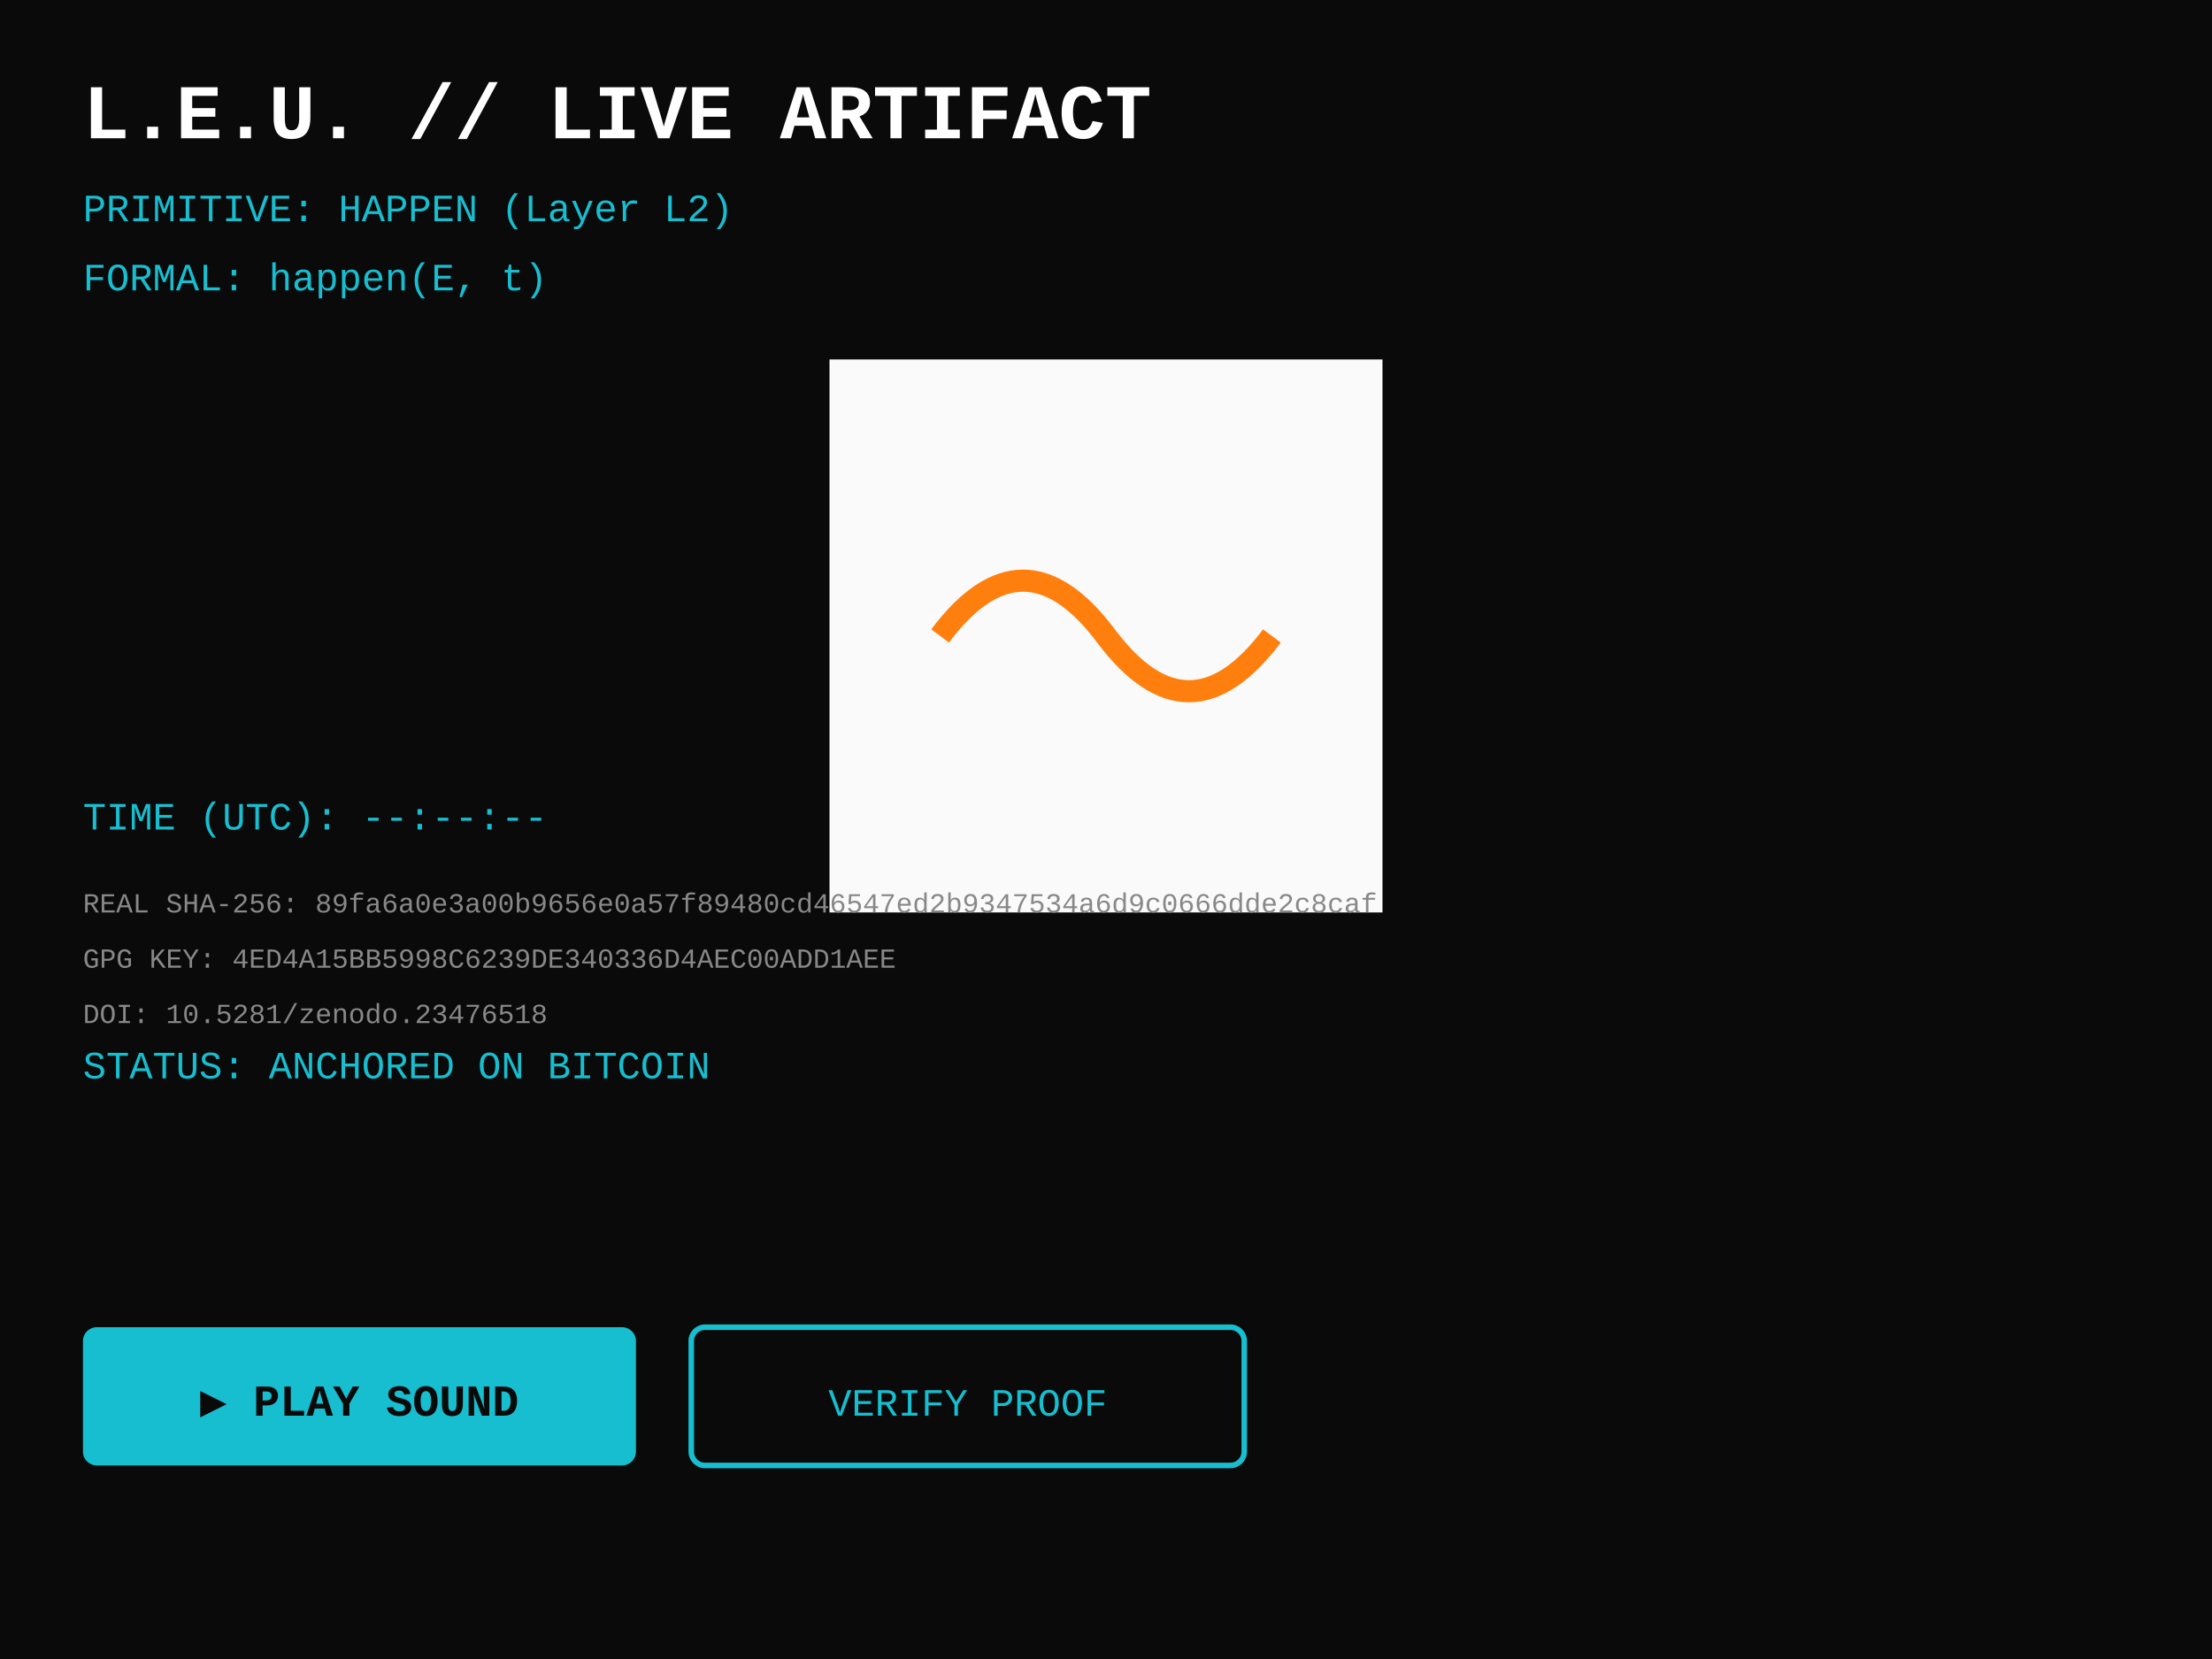
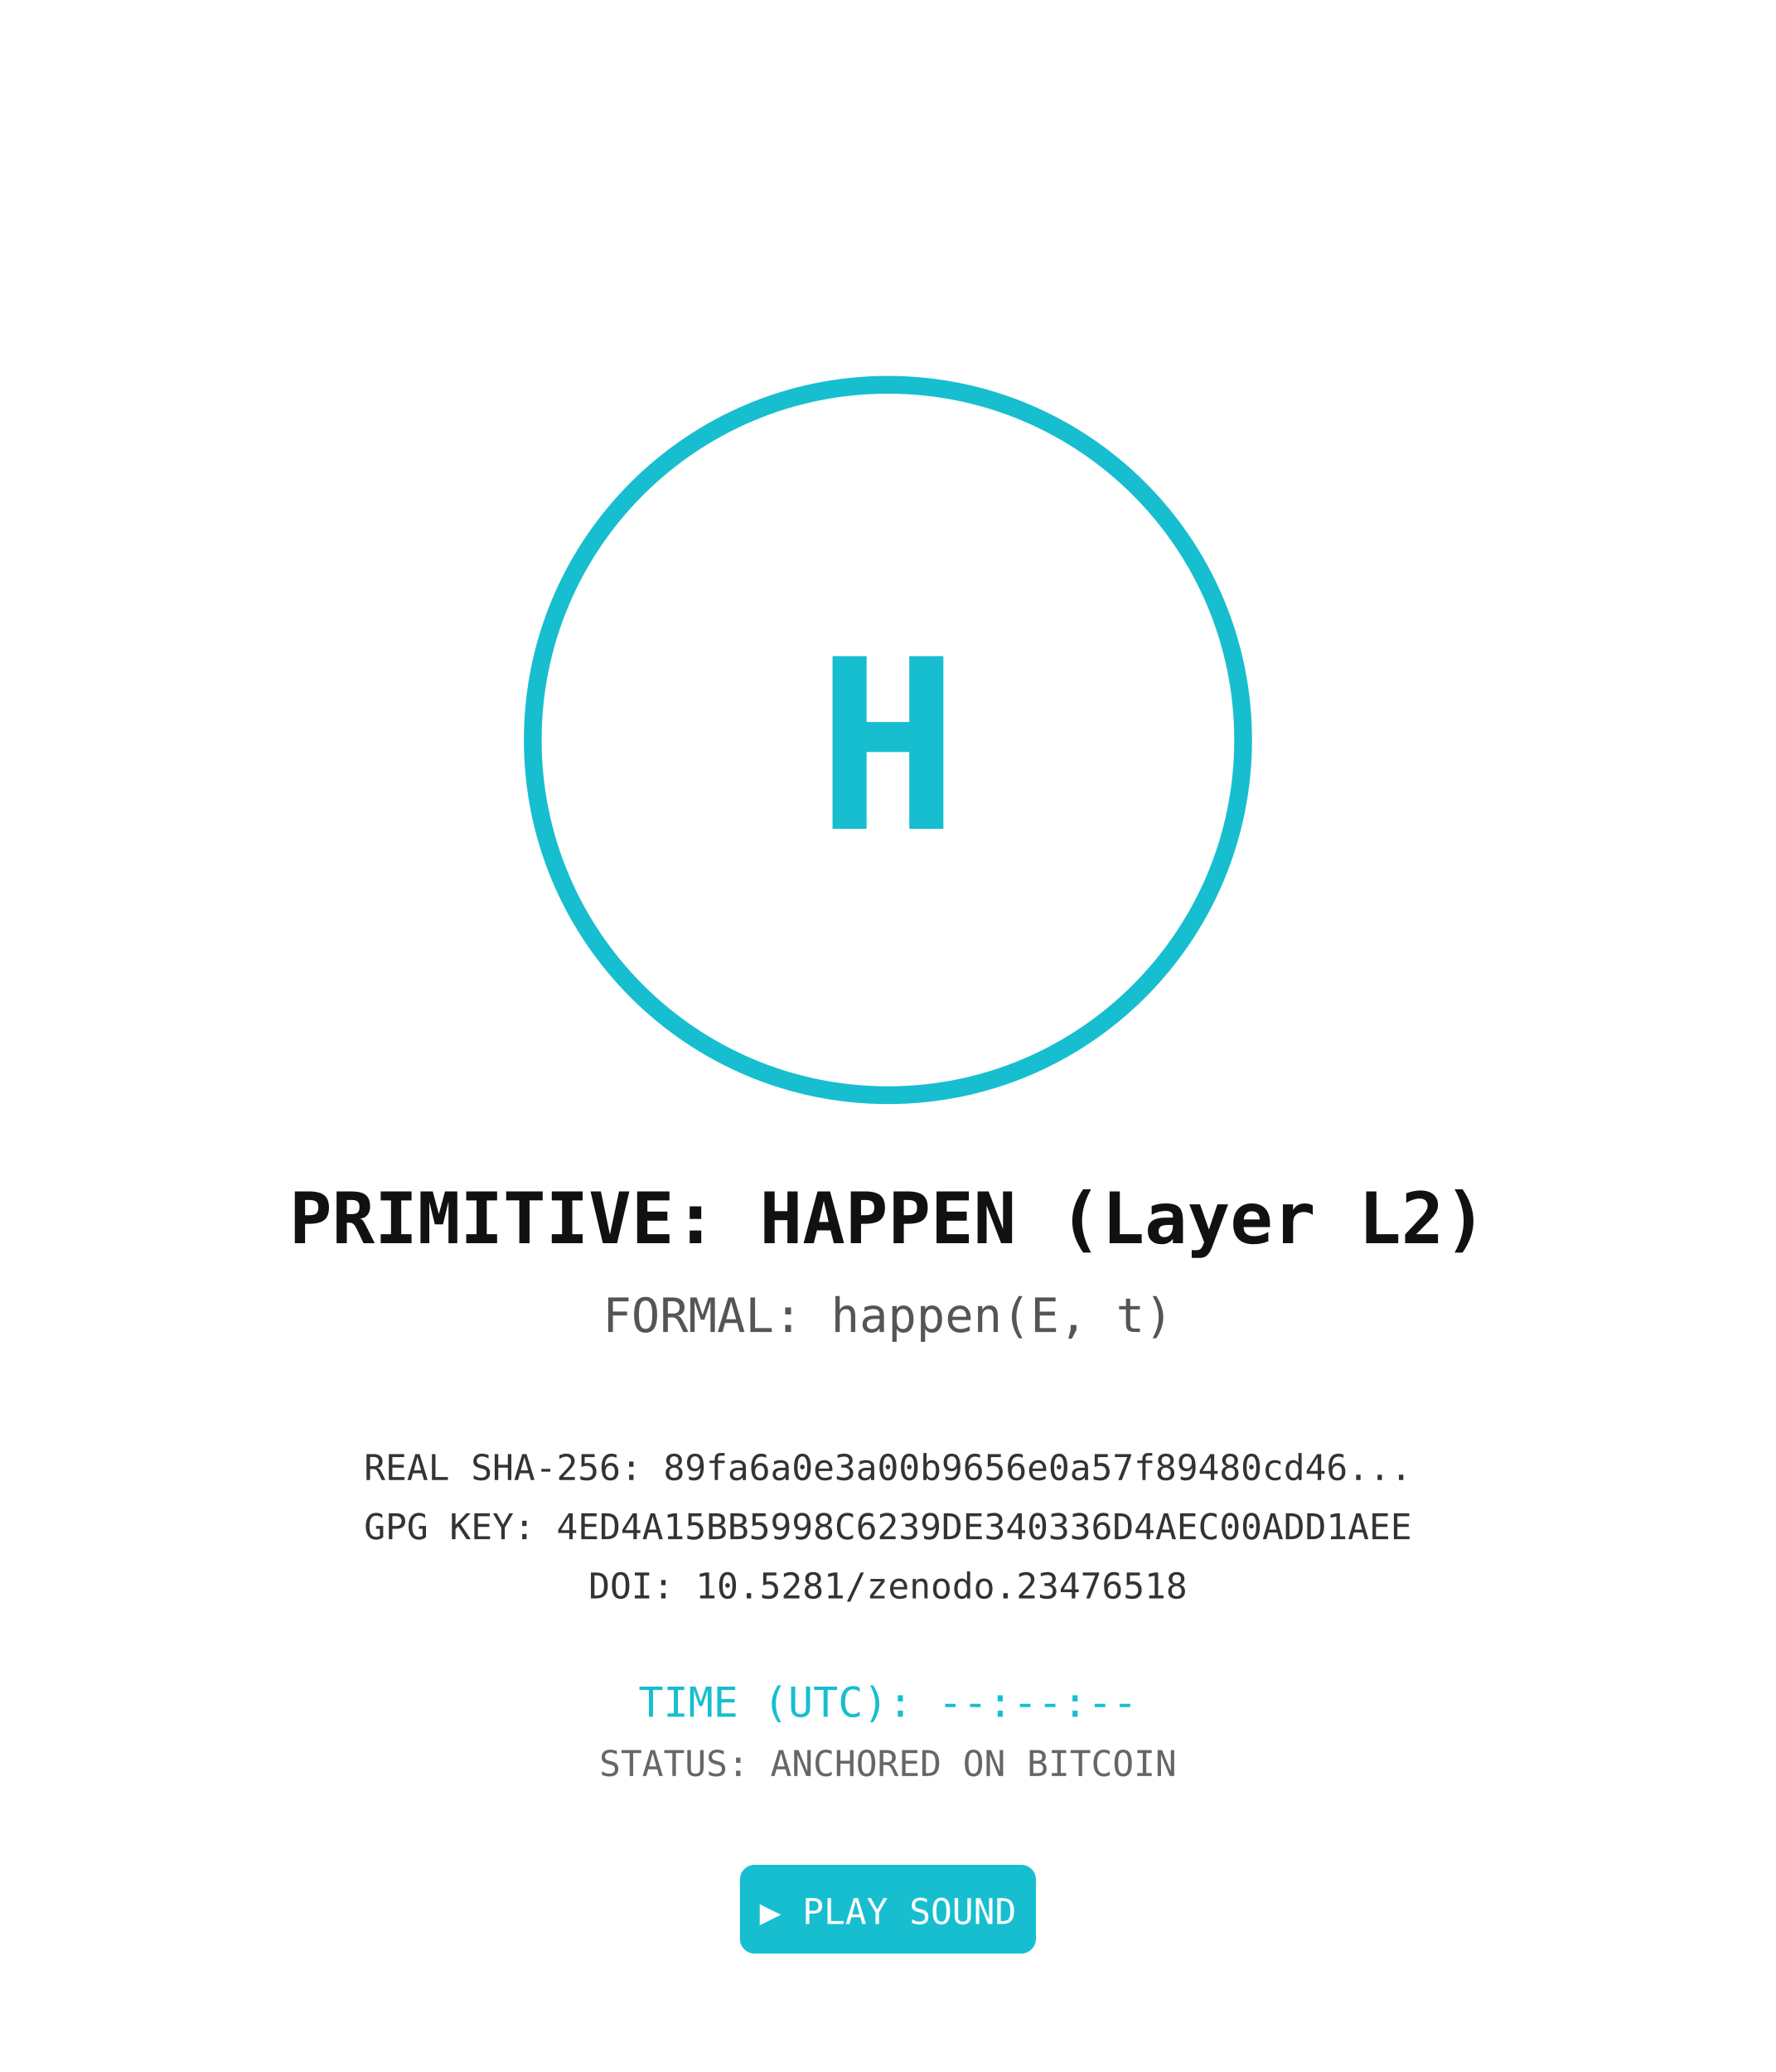
- <svg xmlns="http://www.w3.org/2000/svg" width="800" height="600" viewBox="0 0 800 600">
-   <rect width="100%" height="100%" fill="#0a0a0a" />
-   <style>
-     .hud { font-family: 'Courier New', monospace; fill: #17becf; font-size: 14px; }
-     .title { font-family: 'Courier New', monospace; fill: #ffffff; font-size: 28px; font-weight: bold; }
-     .hash { font-family: 'Courier New', monospace; fill: #888; font-size: 10px; }
-     .btn { cursor: pointer; }
-     .btn:hover { opacity: 0.8; }
- </style>
-   <text x="30" y="50" class="title">L.E.U. // LIVE ARTIFACT</text>
-   <text x="30" y="80" class="hud">PRIMITIVE: HAPPEN (Layer L2)</text>
-   <text x="30" y="105" class="hud">FORMAL: happen(E, t)</text>
-   <g transform="translate(300.0, 130.0) scale(2)">
-     <defs>
-       <marker id="arrow" markerWidth="10" markerHeight="10" refX="9" refY="3" orient="auto">
-         <polygon points="0 0, 10 3, 0 6" fill="#d62728" />
-       </marker>
-     </defs>
-     <rect width="100" height="100" fill="#fafafa" />
-     <path d="M20,50 Q35,30 50,50 T80,50" fill="none" stroke="#ff7f0e" stroke-width="4" />
-   </g>
-   <text x="30" y="300" class="hud">TIME (UTC): <tspan id="clock">--:--:--</tspan>
+ <svg xmlns="http://www.w3.org/2000/svg" width="600" height="700" viewBox="0 0 600 700">
+   <rect width="100%" height="100%" fill="#ffffff" />
+   <circle cx="300" cy="250" r="120" fill="none" stroke="#17becf" stroke-width="6" />
+   <text x="300" y="280" font-family="monospace" font-size="80" fill="#17becf" text-anchor="middle" font-weight="bold">H</text>
+   <text x="300" y="420" font-family="monospace" font-size="24" fill="#111" text-anchor="middle" font-weight="bold">PRIMITIVE: HAPPEN (Layer L2)</text>
+   <text x="300" y="450" font-family="monospace" font-size="16" fill="#555" text-anchor="middle">FORMAL: happen(E, t)</text>
+   <text x="300" y="500" font-family="monospace" font-size="12" fill="#333" text-anchor="middle">REAL SHA-256: 89fa6a0e3a00b9656e0a57f89480cd46...</text>
+   <text x="300" y="520" font-family="monospace" font-size="12" fill="#333" text-anchor="middle">GPG KEY: 4ED4A15BB5998C6239DE340336D4AEC00ADD1AEE</text>
+   <text x="300" y="540" font-family="monospace" font-size="12" fill="#333" text-anchor="middle">DOI: 10.5281/zenodo.23476518</text>
+   <text x="300" y="580" font-family="monospace" font-size="14" fill="#17becf" text-anchor="middle">TIME (UTC): <tspan id="clock">--:--:--</tspan>
  </text>
-   <text x="30" y="330" class="hash">REAL SHA-256: 89fa6a0e3a00b9656e0a57f89480cd46547ed2b9347534a6d9c0666dde2c8caf</text>
-   <text x="30" y="350" class="hash">GPG KEY: 4ED4A15BB5998C6239DE340336D4AEC00ADD1AEE</text>
-   <text x="30" y="370" class="hash">DOI: 10.5281/zenodo.23476518</text>
-   <text x="30" y="390" class="hud">STATUS: ANCHORED ON BITCOIN</text>
-   <g class="btn">
-     <rect x="30" y="480" width="200" height="50" fill="#17becf" rx="5" />
-     <text x="130" y="512" font-family="'Courier New', monospace" fill="#0a0a0a" font-size="16" text-anchor="middle" font-weight="bold">▶ PLAY SOUND</text>
-   </g>
-   <g class="btn">
-     <rect x="250" y="480" width="200" height="50" fill="none" stroke="#17becf" stroke-width="2" rx="5" />
-     <text x="350" y="512" font-family="'Courier New', monospace" fill="#17becf" font-size="14" text-anchor="middle">VERIFY PROOF</text>
+   <text x="300" y="600" font-family="monospace" font-size="12" fill="#666" text-anchor="middle">STATUS: ANCHORED ON BITCOIN</text>
+   <g transform="translate(250, 630)" style="cursor:pointer;">
+     <rect width="100" height="30" fill="#17becf" rx="5" />
+     <text x="50" y="20" font-family="monospace" font-size="12" fill="#fff" text-anchor="middle">▶ PLAY SOUND</text>
  </g>
</svg>
